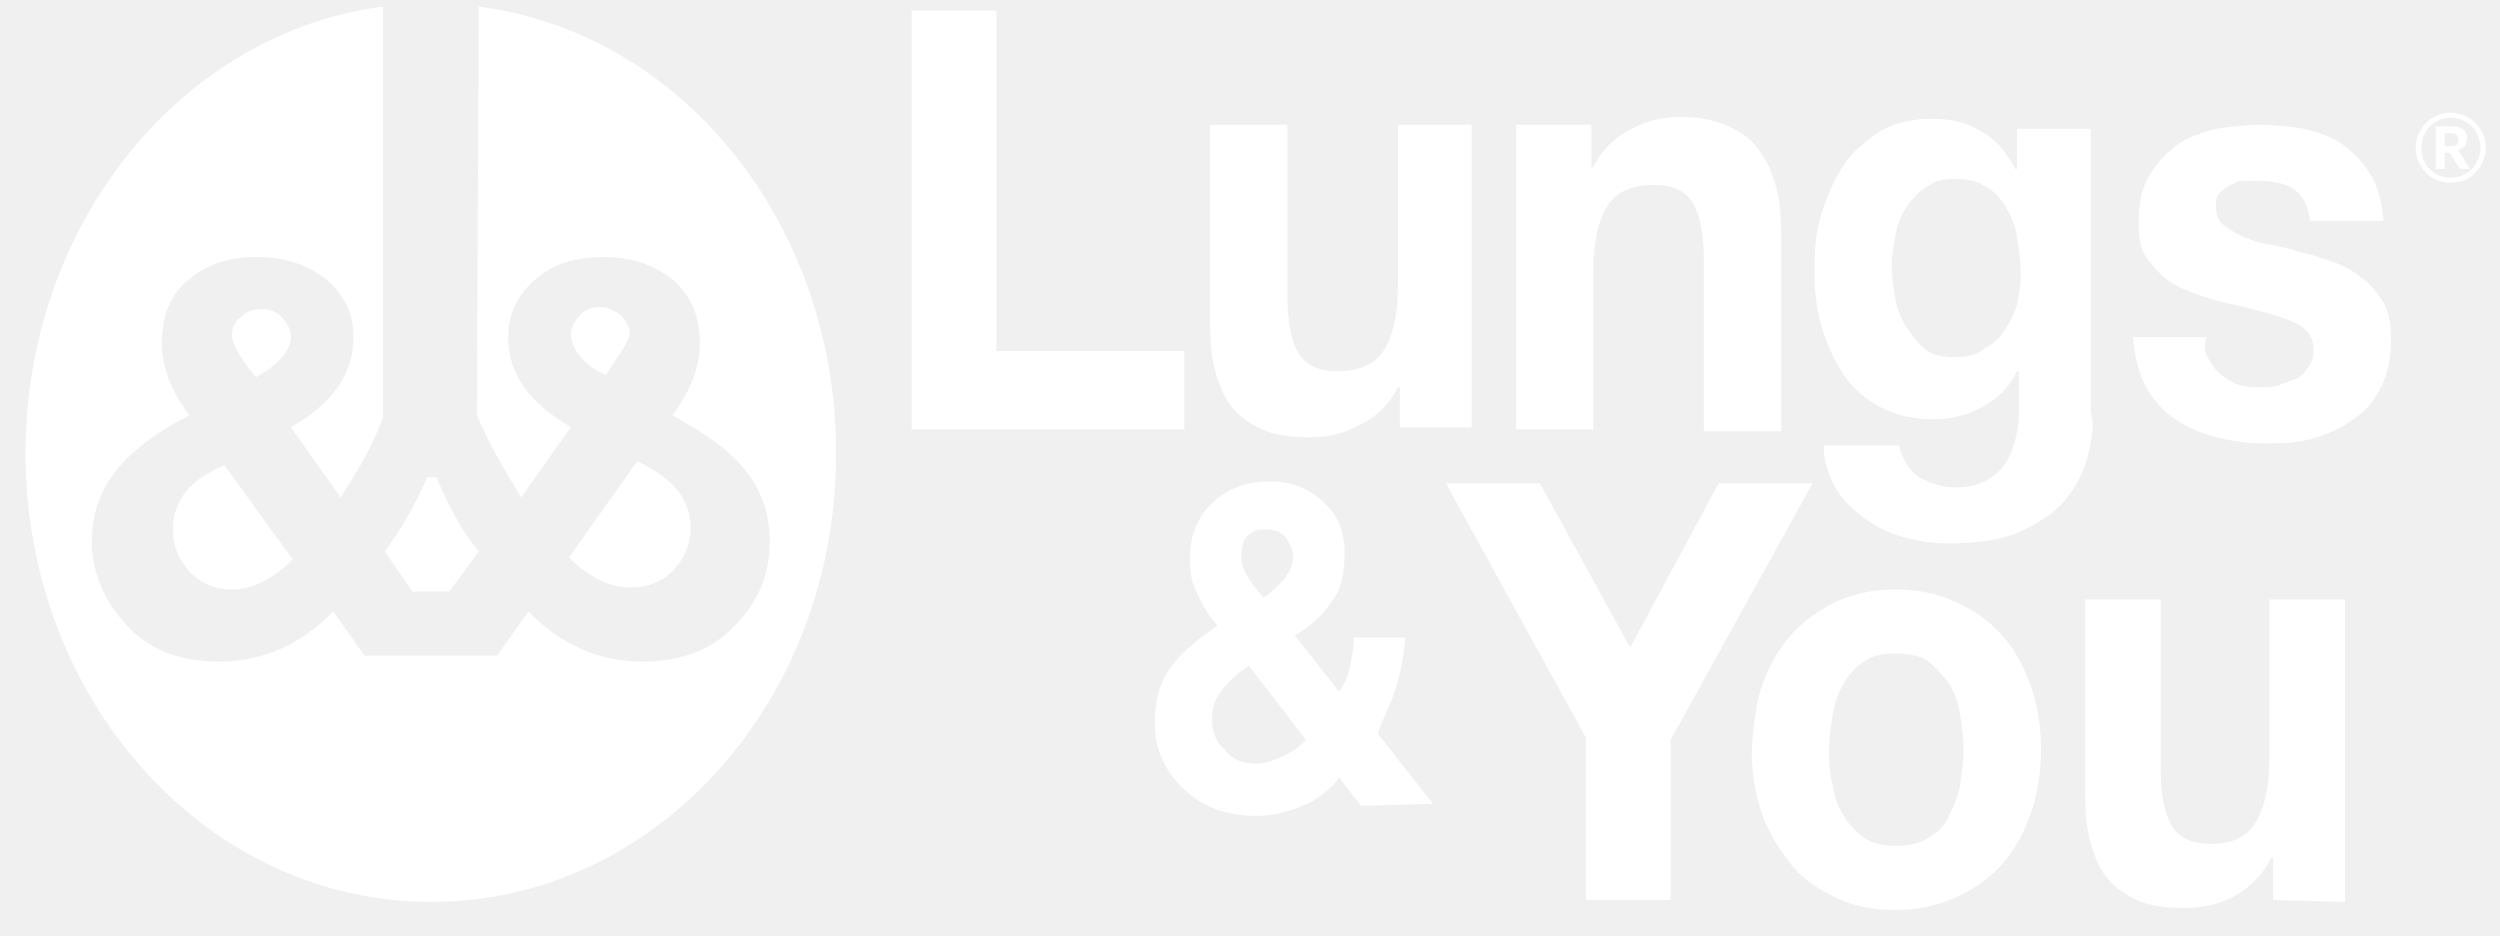
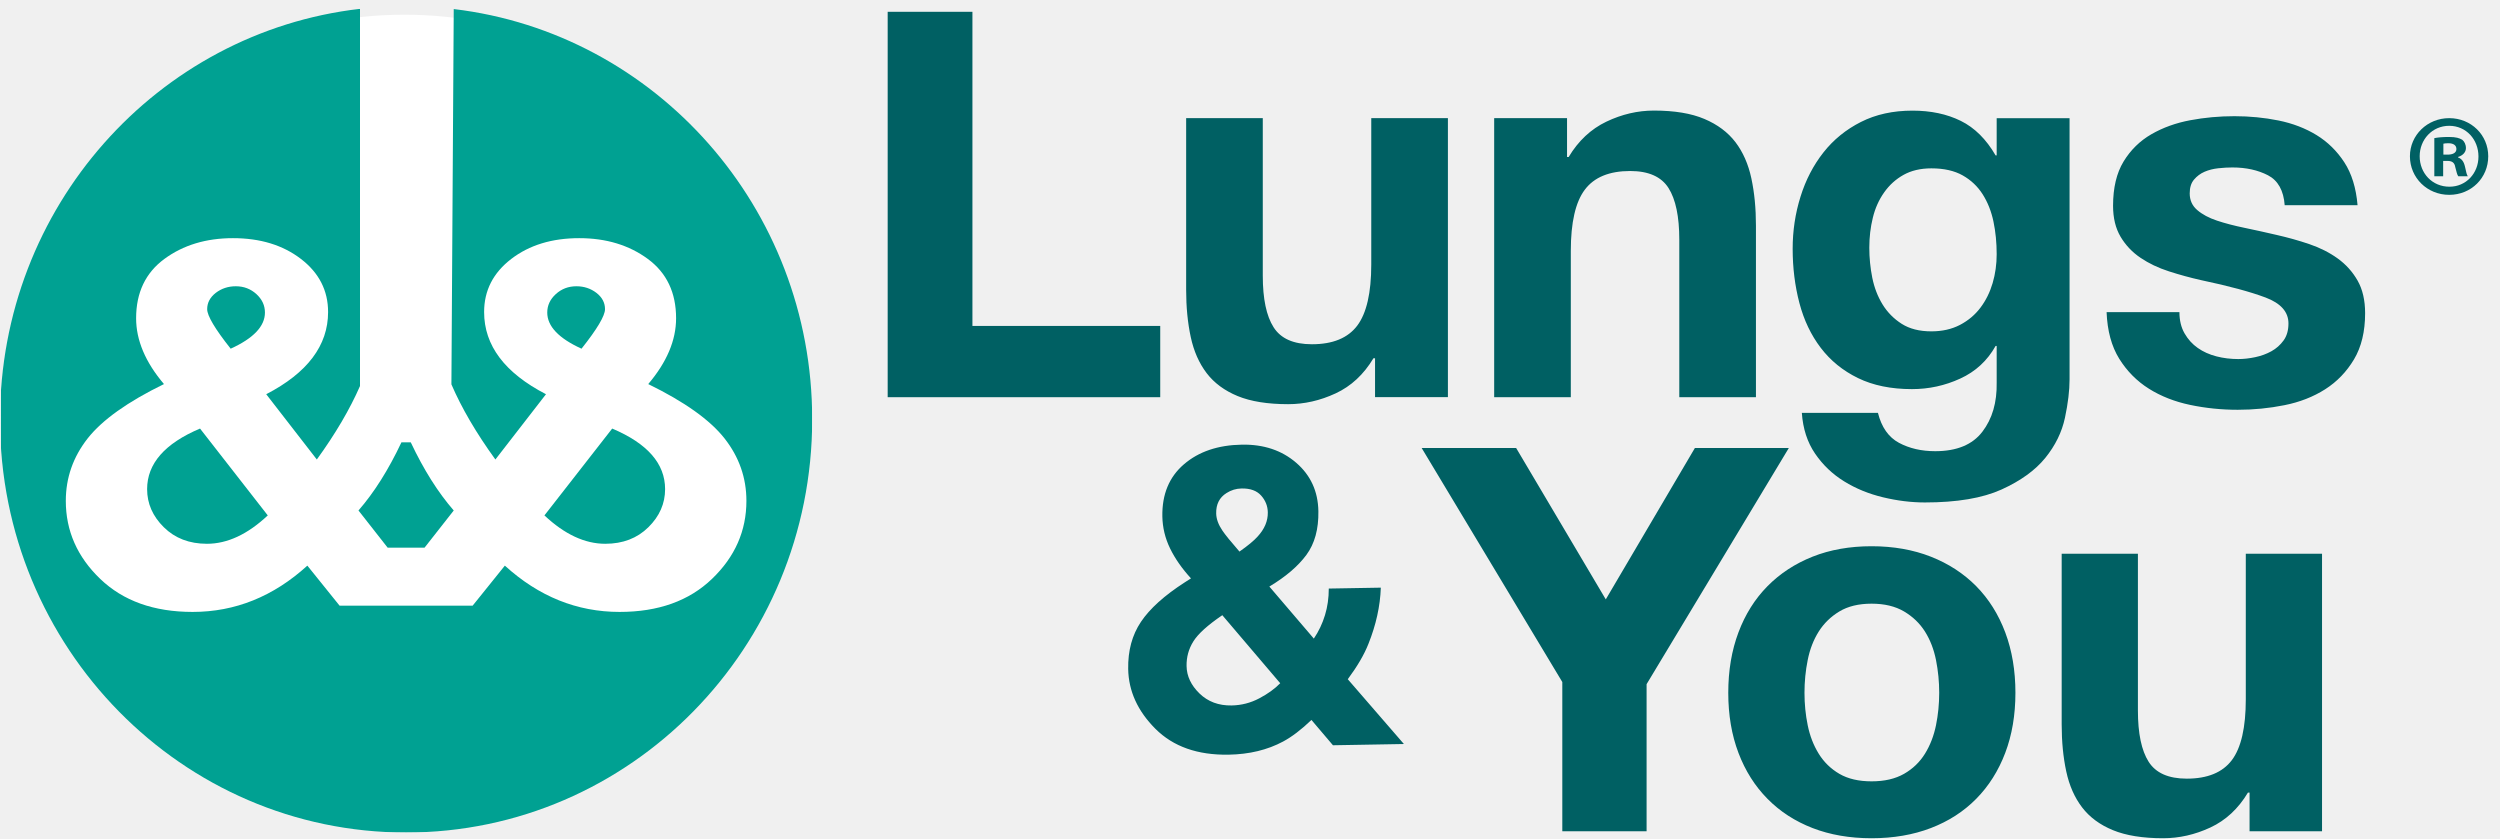
- <svg xmlns="http://www.w3.org/2000/svg" width="131" height="49" viewBox="0 0 131 49">
-   <g fill="#FFF" fill-rule="evenodd">
-     <path fill-rule="nonzero" d="M51.356.21L51.356 18.053 61.203 18.053 61.203 22.146 46.916 22.146 46.916.21zM72.498 22.146v-2.204H72.4c-.483.945-1.158 1.575-2.027 1.994-.773.42-1.641.63-2.51.63-1.062 0-1.93-.105-2.607-.42-.675-.315-1.255-.734-1.64-1.26-.387-.524-.676-1.259-.87-2.098-.193-.84-.193-1.68-.193-2.73V6.194h4.055v9.026c0 1.26.193 2.31.58 2.939.385.63 1.061.944 2.026.944 1.062 0 1.931-.314 2.414-1.05.482-.734.772-1.888.772-3.463V6.193h3.861V22.04h-3.764v.105zM82.537 6.193v2.204h.097c.482-.945 1.158-1.575 2.027-1.995.772-.42 1.641-.63 2.51-.63 1.062 0 1.93.21 2.606.526.676.314 1.255.734 1.641 1.364.386.525.676 1.26.87 2.1.192.839.192 1.678.192 2.728v9.761h-4.054v-9.026c0-1.26-.193-2.31-.58-2.939-.386-.63-1.061-.945-2.027-.945-1.062 0-1.93.315-2.413 1.05-.483.735-.772 1.89-.772 3.464v8.291h-4.055V6.193h3.958zM108.601 23.3c-.193.84-.482 1.575-1.061 2.31-.483.735-1.255 1.26-2.317 1.784-.966.525-2.317.735-4.055.735-.675 0-1.448-.105-2.22-.315-.772-.21-1.448-.525-2.027-.945-.58-.42-1.159-.944-1.545-1.574-.386-.63-.676-1.47-.676-2.309h3.958c.193.84.58 1.364 1.062 1.68.58.314 1.159.524 1.931.524 1.158 0 1.93-.42 2.51-1.154.483-.735.772-1.68.772-2.834v-2.1h-.096c-.387.84-1.062 1.47-1.835 1.89-.772.42-1.64.63-2.51.63-1.061 0-2.027-.21-2.799-.63-.772-.42-1.448-.945-1.93-1.68-.483-.734-.87-1.574-1.159-2.519-.29-.944-.386-1.994-.386-3.043 0-1.05.096-1.995.386-2.94.29-.944.676-1.784 1.158-2.518.483-.735 1.159-1.26 1.931-1.785.772-.42 1.641-.63 2.703-.63.965 0 1.834.21 2.51.63.772.42 1.351 1.05 1.834 1.995h.097v-2.1h3.861v14.905c.193.42.097 1.154-.097 1.994m-5.502-5.353c.386-.21.772-.525 1.062-.945.29-.42.483-.84.676-1.364.096-.525.193-1.05.193-1.68 0-.63-.097-1.259-.193-1.889-.097-.63-.29-1.05-.58-1.574-.29-.42-.579-.84-1.061-1.05-.387-.315-.966-.42-1.642-.42-.579 0-1.061.105-1.448.42-.386.21-.772.63-1.061 1.05-.29.42-.483.944-.58 1.47-.096.524-.193 1.154-.193 1.679 0 .524.097 1.154.193 1.679.097.525.29 1.05.58 1.47.29.42.579.84.965 1.154.386.315.965.42 1.544.42.676 0 1.159-.105 1.545-.42M114.876 18.473c.193.315.386.63.676.84.29.21.58.42.965.524.386.105.773.105 1.159.105.29 0 .579 0 .869-.105l.868-.315c.29-.105.483-.315.676-.63.193-.21.29-.524.29-.944 0-.63-.386-1.155-1.159-1.47-.772-.314-1.93-.63-3.378-.944-.58-.105-1.159-.315-1.738-.525-.58-.21-1.062-.42-1.448-.735-.386-.314-.772-.734-1.062-1.154-.29-.42-.386-1.05-.386-1.784 0-1.05.193-1.89.58-2.52.385-.63.868-1.154 1.447-1.574.58-.42 1.255-.63 2.027-.84.773-.104 1.545-.21 2.317-.21.772 0 1.545.106 2.317.21.772.21 1.448.42 2.027.84.58.42 1.062.945 1.448 1.575.386.63.58 1.469.676 2.414h-3.861c-.097-.84-.386-1.365-.87-1.68-.482-.315-1.158-.42-1.833-.42h-.773c-.29 0-.482.105-.675.21-.193.105-.386.21-.58.42-.193.21-.193.42-.193.735 0 .42.097.735.387.944.29.21.579.42 1.061.63.483.21.87.315 1.448.42.58.105 1.062.21 1.642.42.579.105 1.158.315 1.737.525.58.21 1.062.525 1.448.84.386.314.772.734 1.062 1.259.29.525.386 1.154.386 1.89 0 1.049-.193 1.888-.579 2.623-.386.735-.869 1.26-1.545 1.68-.579.42-1.351.734-2.123.944-.773.21-1.641.21-2.414.21-.869 0-1.64-.105-2.51-.315-.772-.21-1.544-.525-2.123-.945-.676-.42-1.159-1.05-1.545-1.679-.386-.735-.58-1.574-.676-2.624h3.862c-.193.42-.097.84.096 1.155M8.205 27.394c0 .84.29 1.575.87 2.204.578.63 1.35.945 2.22.945 1.061 0 2.123-.525 3.185-1.574l-3.572-4.933c-1.834.734-2.703 1.889-2.703 3.358M14.384 17.318c0-.42-.193-.735-.483-1.05-.29-.314-.676-.42-1.062-.42s-.772.106-1.062.42c-.29.21-.482.525-.482.945 0 .42.386 1.155 1.255 2.204 1.158-.63 1.834-1.364 1.834-2.099M30.891 19.312c.772-1.154 1.255-1.889 1.255-2.204 0-.315-.193-.63-.483-.944-.29-.21-.675-.42-1.062-.42-.386 0-.772.105-1.061.42-.29.315-.483.63-.483 1.05.096.839.676 1.574 1.834 2.098M34.463 29.493c.58-.63.869-1.364.869-2.204 0-1.47-.966-2.624-2.8-3.463l-3.572 5.038c1.062 1.05 2.124 1.574 3.186 1.574.965 0 1.738-.315 2.317-.945M20.755 30.648h1.93l1.545-2.1c-.869-1.049-1.544-2.308-2.22-3.883h-.483c-.676 1.575-1.448 2.834-2.22 3.884l1.448 2.099z" transform="translate(.856 .347)" />
-     <path fill-rule="nonzero" d="M24.23 0l-.096 21.412c.579 1.364 1.351 2.728 2.316 4.303l2.607-3.674c-2.124-1.26-3.282-2.729-3.282-4.723 0-1.26.482-2.204 1.448-3.044.965-.84 2.124-1.154 3.572-1.154s2.606.42 3.571 1.154c.966.84 1.448 1.89 1.448 3.36 0 1.259-.482 2.518-1.448 3.778 1.931 1.05 3.186 1.994 3.958 3.043.773 1.05 1.159 2.205 1.159 3.569 0 1.68-.58 3.149-1.834 4.408-1.159 1.26-2.8 1.89-4.827 1.89-2.22 0-4.248-.84-5.985-2.624l-1.641 2.309H18.245l-1.641-2.31c-1.738 1.785-3.765 2.624-5.985 2.624-2.027 0-3.669-.63-4.827-1.889-1.158-1.26-1.834-2.729-1.834-4.408 0-1.364.386-2.519 1.158-3.569.773-1.05 2.124-2.099 3.958-3.043-.965-1.26-1.448-2.52-1.448-3.779 0-1.47.483-2.624 1.448-3.359.966-.84 2.22-1.154 3.572-1.154 1.448 0 2.606.42 3.572 1.154.965.84 1.448 1.785 1.448 3.044 0 1.89-1.062 3.464-3.282 4.723l2.606 3.674c.965-1.47 1.738-2.834 2.22-4.198V0C8.688 1.364.483 11.336.483 23.406c0 13.015 9.557 23.51 21.237 23.51 11.778 0 21.238-10.495 21.238-23.51 0-12.07-8.109-22.042-18.728-23.406M72.111 36.21c.387-1.049.58-2.098.676-3.148h-2.703c0 .525-.096 1.05-.193 1.47-.096.524-.29.944-.58 1.364l-2.316-2.939c.869-.525 1.545-1.155 1.93-1.784.483-.63.676-1.47.676-2.52 0-1.154-.386-2.098-1.158-2.728-.772-.735-1.738-1.05-2.8-1.05-1.254 0-2.22.42-2.992 1.155-.772.734-1.158 1.68-1.158 2.939 0 .63.096 1.26.386 1.784.29.63.579 1.154 1.062 1.68l-.29.21c-1.062.734-1.834 1.469-2.317 2.203-.483.735-.676 1.68-.676 2.73 0 1.259.483 2.413 1.448 3.358.966.945 2.22 1.47 3.862 1.47 1.062 0 2.027-.316 2.896-.735.483-.315.965-.63 1.448-1.26l1.158 1.47 3.765-.105L71.34 38.1c.193-.63.58-1.364.772-1.89m-7.433-8.606c.29-.21.483-.21.772-.21.483 0 .773.105 1.062.42.193.315.387.63.387.945 0 .524-.194.944-.58 1.364-.193.21-.482.525-.965.84-.483-.525-.772-.945-.869-1.155-.193-.315-.29-.63-.29-.944 0-.63.097-1.05.483-1.26m1.738 11.65c-.483.21-.966.42-1.448.42-.676 0-1.255-.21-1.641-.734-.483-.42-.676-.945-.676-1.575 0-.525.097-.944.386-1.364.29-.42.772-.945 1.545-1.47l2.992 3.884c-.29.315-.675.63-1.158.84M74.911 24.98L79.834 24.98 84.564 33.587 89.198 24.98 94.121 24.98 86.688 38.415 86.688 46.812 82.248 46.812 82.248 38.31zM91.515 35.476c.386-1.05.869-1.89 1.544-2.624.676-.735 1.448-1.26 2.317-1.68.966-.42 1.93-.629 3.09-.629 1.158 0 2.22.21 3.088.63.966.42 1.738.944 2.414 1.68.676.734 1.158 1.573 1.544 2.623.387 1.05.58 2.204.58 3.464 0 1.26-.193 2.414-.58 3.463-.386 1.05-.868 1.89-1.544 2.624-.676.735-1.448 1.26-2.414 1.68-.965.42-1.93.63-3.089.63-1.158 0-2.22-.21-3.089-.63-.869-.42-1.737-.945-2.317-1.68-.579-.734-1.158-1.574-1.544-2.624-.386-1.05-.58-2.204-.58-3.463.097-1.26.194-2.414.58-3.464zm3.668 5.353c.097.63.29 1.154.58 1.574.289.525.675.84 1.061 1.155.483.315 1.062.42 1.641.42.676 0 1.255-.105 1.738-.42.483-.315.869-.63 1.062-1.155.29-.524.483-1.05.58-1.574.096-.63.192-1.26.192-1.89 0-.63-.096-1.259-.193-1.889-.096-.63-.29-1.154-.58-1.574-.289-.42-.675-.84-1.061-1.155-.386-.314-1.062-.42-1.738-.42-.675 0-1.255.106-1.64.42-.483.315-.773.63-1.063 1.155-.29.42-.482 1.05-.579 1.574-.096.63-.193 1.26-.193 1.89 0 .63 0 1.26.193 1.889zM118.255 46.812v-2.205h-.097c-.482.945-1.158 1.575-1.93 1.995-.773.42-1.641.63-2.51.63-1.062 0-1.93-.106-2.607-.42-.675-.315-1.255-.735-1.64-1.26-.387-.525-.676-1.26-.87-2.1-.193-.839-.193-1.678-.193-2.623v-9.761h3.958v8.921c0 1.26.193 2.31.58 2.94.386.629 1.061.944 2.027.944 1.062 0 1.834-.315 2.317-1.05.482-.735.772-1.89.772-3.463v-8.292h3.958v15.849l-3.765-.105z" transform="translate(.856 .347)" />
-     <text font-family="Lato-Heavy, Lato" font-size="5" font-weight="600" letter-spacing="-.003" transform="translate(.856 .347)">
-       <tspan x="125.495" y="9.198">®</tspan>
-     </text>
+ <svg xmlns="http://www.w3.org/2000/svg" xmlns:xlink="http://www.w3.org/1999/xlink" width="170" height="57" viewBox="0 0 170 57">
+   <defs>
+     <path id="prefix__a" d="M0.06 0.601L55.229 0.601 55.229 56.611 0.06 56.611z" />
+   </defs>
+   <g fill="none" fill-rule="evenodd">
+     <circle cx="27.5" cy="28.5" r="27.5" fill="#FFF" />
+     <path fill="#006063" d="M66.125.803L66.125 22.162 78.896 22.162 78.896 27.008 60.362 27.008 60.362.803 66.125.803M93.503 27.007v-2.643h-.11c-.661 1.102-1.518 1.897-2.569 2.385-1.053.49-2.129.735-3.23.735-1.395 0-2.538-.184-3.432-.551-.892-.367-1.596-.887-2.109-1.559-.514-.674-.875-1.492-1.083-2.459-.208-.967-.312-2.037-.312-3.213V8.032h5.211v10.717c0 1.567.244 2.735.735 3.504.488.772 1.357 1.156 2.605 1.156 1.419 0 2.446-.422 3.083-1.265.636-.844.954-2.233.954-4.166V8.032h5.212v18.975h-4.955M106.559 8.033v2.643h.11c.66-1.102 1.517-1.903 2.569-2.405 1.05-.502 2.129-.752 3.23-.752 1.394 0 2.538.19 3.43.569.894.379 1.598.906 2.112 1.578.513.674.874 1.492 1.082 2.459.208.967.312 2.037.312 3.211v11.672h-5.212V16.291c0-1.567-.245-2.735-.733-3.506-.49-.77-1.358-1.156-2.606-1.156-1.419 0-2.447.422-3.083 1.267-.637.844-.955 2.233-.955 4.164v9.948h-5.211V8.033h4.955M133.279 22.093c.562-.295 1.028-.686 1.395-1.176.367-.488.642-1.045.826-1.67.183-.623.274-1.277.274-1.963 0-.783-.073-1.523-.219-2.22-.147-.698-.393-1.315-.735-1.854-.342-.537-.795-.965-1.357-1.283-.564-.318-1.274-.479-2.129-.479-.734 0-1.365.149-1.891.442-.526.293-.966.691-1.32 1.193-.355.5-.614 1.076-.771 1.725-.16.648-.239 1.326-.239 2.037 0 .684.067 1.363.201 2.037.135.672.368 1.277.698 1.816.33.538.765.979 1.302 1.321.54.344 1.212.513 2.02.513.734 0 1.382-.146 1.945-.439m7.139 6.312c-.209.979-.656 1.891-1.34 2.735-.685.843-1.677 1.558-2.972 2.146-1.298.588-3.036.881-5.213.881-.93 0-1.877-.117-2.844-.35-.967-.232-1.848-.591-2.643-1.082-.795-.49-1.455-1.119-1.981-1.89-.527-.77-.826-1.694-.9-2.77h5.175c.245.979.722 1.657 1.432 2.038.709.378 1.528.568 2.459.568 1.468 0 2.538-.442 3.21-1.323.674-.88.998-1.994.973-3.339v-2.494h-.073c-.562 1.002-1.364 1.742-2.404 2.218-1.04.479-2.135.717-3.284.717-1.419 0-2.643-.25-3.671-.752s-1.871-1.187-2.531-2.056c-.662-.868-1.145-1.883-1.451-3.045-.305-1.162-.459-2.393-.459-3.69 0-1.222.177-2.404.533-3.541.354-1.138.875-2.14 1.56-3.01.684-.869 1.535-1.56 2.551-2.074 1.014-.513 2.184-.769 3.504-.769 1.248 0 2.343.232 3.285.697.941.465 1.73 1.248 2.367 2.348h.073V8.036h4.956V25.8c0 .758-.105 1.627-.312 2.605M148.551 22.672c.232.404.531.734.898.99.367.258.788.447 1.268.571.476.123.972.183 1.486.183.367 0 .752-.043 1.156-.129.403-.086.77-.22 1.1-.404.33-.184.605-.428.826-.734.221-.305.33-.69.33-1.157 0-.781-.519-1.369-1.558-1.761-1.041-.391-2.491-.782-4.35-1.174-.761-.17-1.5-.373-2.221-.606-.722-.232-1.363-.537-1.926-.918-.564-.379-1.016-.855-1.359-1.431-.342-.575-.513-1.278-.513-2.11 0-1.222.238-2.226.715-3.009.478-.784 1.107-1.401 1.89-1.854.783-.451 1.664-.77 2.643-.953.978-.184 1.982-.275 3.009-.275 1.028 0 2.026.097 2.993.292.964.196 1.828.528 2.585.991.76.465 1.389 1.084 1.891 1.853.502.772.801 1.744.9 2.918h-4.955c-.074-1.002-.454-1.681-1.138-2.037-.686-.353-1.492-.531-2.422-.531-.293 0-.611.017-.955.055-.342.037-.655.117-.936.238-.281.123-.519.301-.715.533-.197.232-.293.545-.293.936 0 .464.17.843.514 1.136.342.295.789.533 1.338.717.551.184 1.182.348 1.891.494.709.149 1.431.307 2.166.479.757.172 1.498.379 2.22.623.721.246 1.364.568 1.926.972.563.405 1.016.907 1.359 1.506.341.6.514 1.338.514 2.219 0 1.248-.252 2.295-.754 3.139-.503.843-1.156 1.523-1.963 2.037-.806.513-1.73.875-2.771 1.082-1.039.209-2.098.312-3.174.312-1.102 0-2.179-.109-3.23-.33-1.051-.22-1.99-.588-2.807-1.101-.82-.514-1.493-1.194-2.02-2.037-.525-.844-.812-1.903-.861-3.174h4.953c0 .562.117 1.045.35 1.449" />
+     <path fill="#00A192" d="M10.004 33.261c0 .98.378 1.843 1.137 2.592.758.748 1.735 1.124 2.929 1.124 1.391 0 2.77-.643 4.138-1.929l-4.606-5.906c-2.401 1.015-3.598 2.388-3.598 4.119M18.016 21.253c0-.483-.195-.902-.582-1.256-.389-.353-.855-.531-1.4-.531-.52 0-.975.152-1.366.452-.386.302-.58.669-.58 1.106 0 .447.533 1.345 1.598 2.687 1.553-.706 2.33-1.527 2.33-2.458M39.543 23.711c1.066-1.342 1.598-2.24 1.598-2.688 0-.436-.194-.803-.58-1.105-.391-.3-.844-.452-1.366-.452-.545 0-1.009.178-1.398.531-.389.354-.584.773-.584 1.256 0 .931.777 1.752 2.33 2.458M44.089 35.853c.759-.749 1.138-1.612 1.138-2.592 0-1.732-1.199-3.105-3.598-4.119l-4.608 5.906c1.369 1.286 2.747 1.929 4.137 1.929 1.196 0 2.171-.376 2.931-1.124" />
+     <mask id="prefix__b" fill="#fff">
+       <use xlink:href="#prefix__a" />
+     </mask>
+     <path fill="#00A192" d="M26.361 37.242h2.508l1.985-2.529c-1.069-1.227-2.042-2.77-2.922-4.634h-.635c-.879 1.864-1.852 3.407-2.92 4.634l1.984 2.529" mask="url(#prefix__b)" />
+     <path fill="#00A192" d="M30.854.616l-.158 25.52c.695 1.614 1.692 3.317 2.99 5.11l3.441-4.439c-2.805-1.451-4.207-3.313-4.207-5.589 0-1.462.615-2.665 1.844-3.609 1.228-.942 2.77-1.414 4.623-1.414 1.83 0 3.386.472 4.667 1.414 1.281.944 1.92 2.288 1.92 4.033 0 1.497-.631 2.989-1.894 4.475 2.467 1.204 4.197 2.436 5.188 3.695.991 1.263 1.488 2.678 1.488 4.248 0 2.038-.779 3.807-2.34 5.304-1.559 1.497-3.653 2.247-6.283 2.247-2.897 0-5.499-1.05-7.803-3.148l-2.191 2.723h-9.047L20.9 38.463c-2.304 2.098-4.906 3.148-7.804 3.148-2.629 0-4.723-.75-6.282-2.247-1.56-1.497-2.339-3.266-2.339-5.304 0-1.57.496-2.985 1.486-4.248.991-1.259 2.721-2.491 5.189-3.695-1.263-1.486-1.894-2.978-1.894-4.475 0-1.745.639-3.089 1.92-4.033 1.281-.942 2.836-1.414 4.667-1.414 1.853 0 3.395.472 4.623 1.414 1.229.944 1.844 2.147 1.844 3.609 0 2.276-1.404 4.138-4.207 5.589l3.441 4.439c1.267-1.749 2.245-3.414 2.936-4.996V.601C10.707 2.187 0 14.075 0 28.514c0 15.518 12.364 28.097 27.615 28.097 15.25 0 27.614-12.579 27.614-28.097 0-14.402-10.653-26.267-24.375-27.898" mask="url(#prefix__b)" />
+     <path fill="#006063" d="M85.627 47.489c-.587.31-1.213.47-1.877.482-.883.015-1.61-.257-2.186-.816-.573-.56-.866-1.179-.877-1.862-.011-.606.141-1.165.459-1.674.315-.511.972-1.106 1.971-1.786l3.938 4.627c-.366.376-.84.72-1.428 1.029m-2.225-13.961c.316-.202.658-.306 1.025-.311.591-.012 1.033.149 1.329.48.296.331.447.712.455 1.141.01.589-.223 1.139-.697 1.652-.246.276-.657.615-1.23 1.017-.595-.681-.978-1.155-1.157-1.423-.277-.406-.42-.797-.426-1.171-.013-.625.223-1.087.701-1.385m9.653 10.249c.516-1.29.798-2.563.841-3.817l-3.539.062c.001.634-.084 1.239-.258 1.808-.174.572-.428 1.105-.758 1.594l-3.025-3.538c1.111-.666 1.949-1.382 2.517-2.15.566-.767.838-1.759.817-2.975-.023-1.346-.526-2.445-1.507-3.292-.984-.848-2.215-1.259-3.697-1.233-1.622.028-2.935.473-3.939 1.336-1.005.863-1.494 2.045-1.467 3.548.014.757.189 1.483.527 2.177.338.693.813 1.372 1.42 2.033l-.429.274c-1.382.891-2.374 1.786-2.974 2.682-.601.897-.889 1.964-.867 3.204.025 1.502.643 2.859 1.851 4.069 1.21 1.21 2.87 1.795 4.981 1.759 1.403-.025 2.639-.323 3.702-.894.599-.32 1.24-.81 1.927-1.468l1.463 1.722 4.825-.085-3.817-4.406c.652-.88 1.122-1.684 1.406-2.41M96.674 30.465L103.098 30.465 109.193 40.758 115.252 30.465 121.64 30.465 111.968 46.524 111.968 56.525 106.237 56.525 106.237 46.378 96.674 30.465M122.924 49.316c.145.718.395 1.364.748 1.935.352.572.821 1.028 1.405 1.369.584.341 1.315.511 2.191.511.876 0 1.611-.17 2.208-.511.595-.341 1.07-.797 1.423-1.369.353-.571.602-1.217.749-1.935.145-.716.218-1.453.218-2.208 0-.754-.073-1.496-.218-2.226-.147-.73-.396-1.374-.749-1.935-.353-.559-.828-1.015-1.423-1.368-.597-.352-1.332-.529-2.208-.529-.876 0-1.607.177-2.191.529-.584.353-1.053.809-1.405 1.368-.353.561-.603 1.205-.748 1.935-.147.73-.219 1.472-.219 2.226 0 .755.072 1.492.219 2.208zm-4.709-6.314c.462-1.229 1.119-2.274 1.972-3.139.851-.863 1.873-1.533 3.065-2.008 1.192-.474 2.531-.711 4.016-.711 1.483 0 2.828.237 4.033.711 1.204.475 2.232 1.145 3.084 2.008.851.865 1.509 1.91 1.971 3.139.461 1.23.693 2.598.693 4.106 0 1.509-.232 2.871-.693 4.088-.462 1.217-1.12 2.258-1.971 3.121-.852.865-1.88 1.528-3.084 1.99-1.205.462-2.55.693-4.033.693-1.485 0-2.824-.231-4.016-.693-1.192-.462-2.214-1.125-3.065-1.99-.853-.863-1.51-1.904-1.972-3.121-.462-1.217-.693-2.579-.693-4.088 0-1.508.231-2.876.693-4.106zM152.97 56.525v-2.628h-.11c-.657 1.095-1.508 1.886-2.555 2.373-1.046.487-2.116.73-3.212.73-1.387 0-2.525-.183-3.412-.548-.889-.365-1.588-.882-2.099-1.551-.512-.669-.871-1.484-1.077-2.445-.207-.961-.311-2.026-.311-3.194V37.655h5.184v10.657c0 1.558.242 2.72.729 3.487.487.766 1.351 1.149 2.592 1.149 1.411 0 2.433-.42 3.066-1.258.633-.84.949-2.221.949-4.143v-9.892h5.184v18.87h-4.928M166.15 10.515h.285c.332 0 .601-.111.601-.379 0-.237-.174-.396-.554-.396-.158 0-.269.016-.332.032v.743zm-.015 1.47h-.601V9.393c.237-.048.569-.079.996-.079.491 0 .71.079.901.189.141.111.252.316.252.569 0 .285-.221.506-.536.601v.032c.251.094.394.284.473.632.08.395.126.553.191.648h-.649c-.079-.095-.126-.332-.206-.632-.047-.285-.205-.411-.537-.411h-.284v1.043zm-1.597-1.359c0 1.153.855 2.07 2.023 2.07 1.139 0 1.975-.917 1.975-2.054 0-1.155-.836-2.087-1.991-2.087-1.152 0-2.007.932-2.007 2.071zm4.662 0c0 1.47-1.153 2.623-2.655 2.623-1.484 0-2.67-1.153-2.67-2.623 0-1.438 1.186-2.592 2.67-2.592 1.502 0 2.655 1.154 2.655 2.592z" />
  </g>
</svg>
